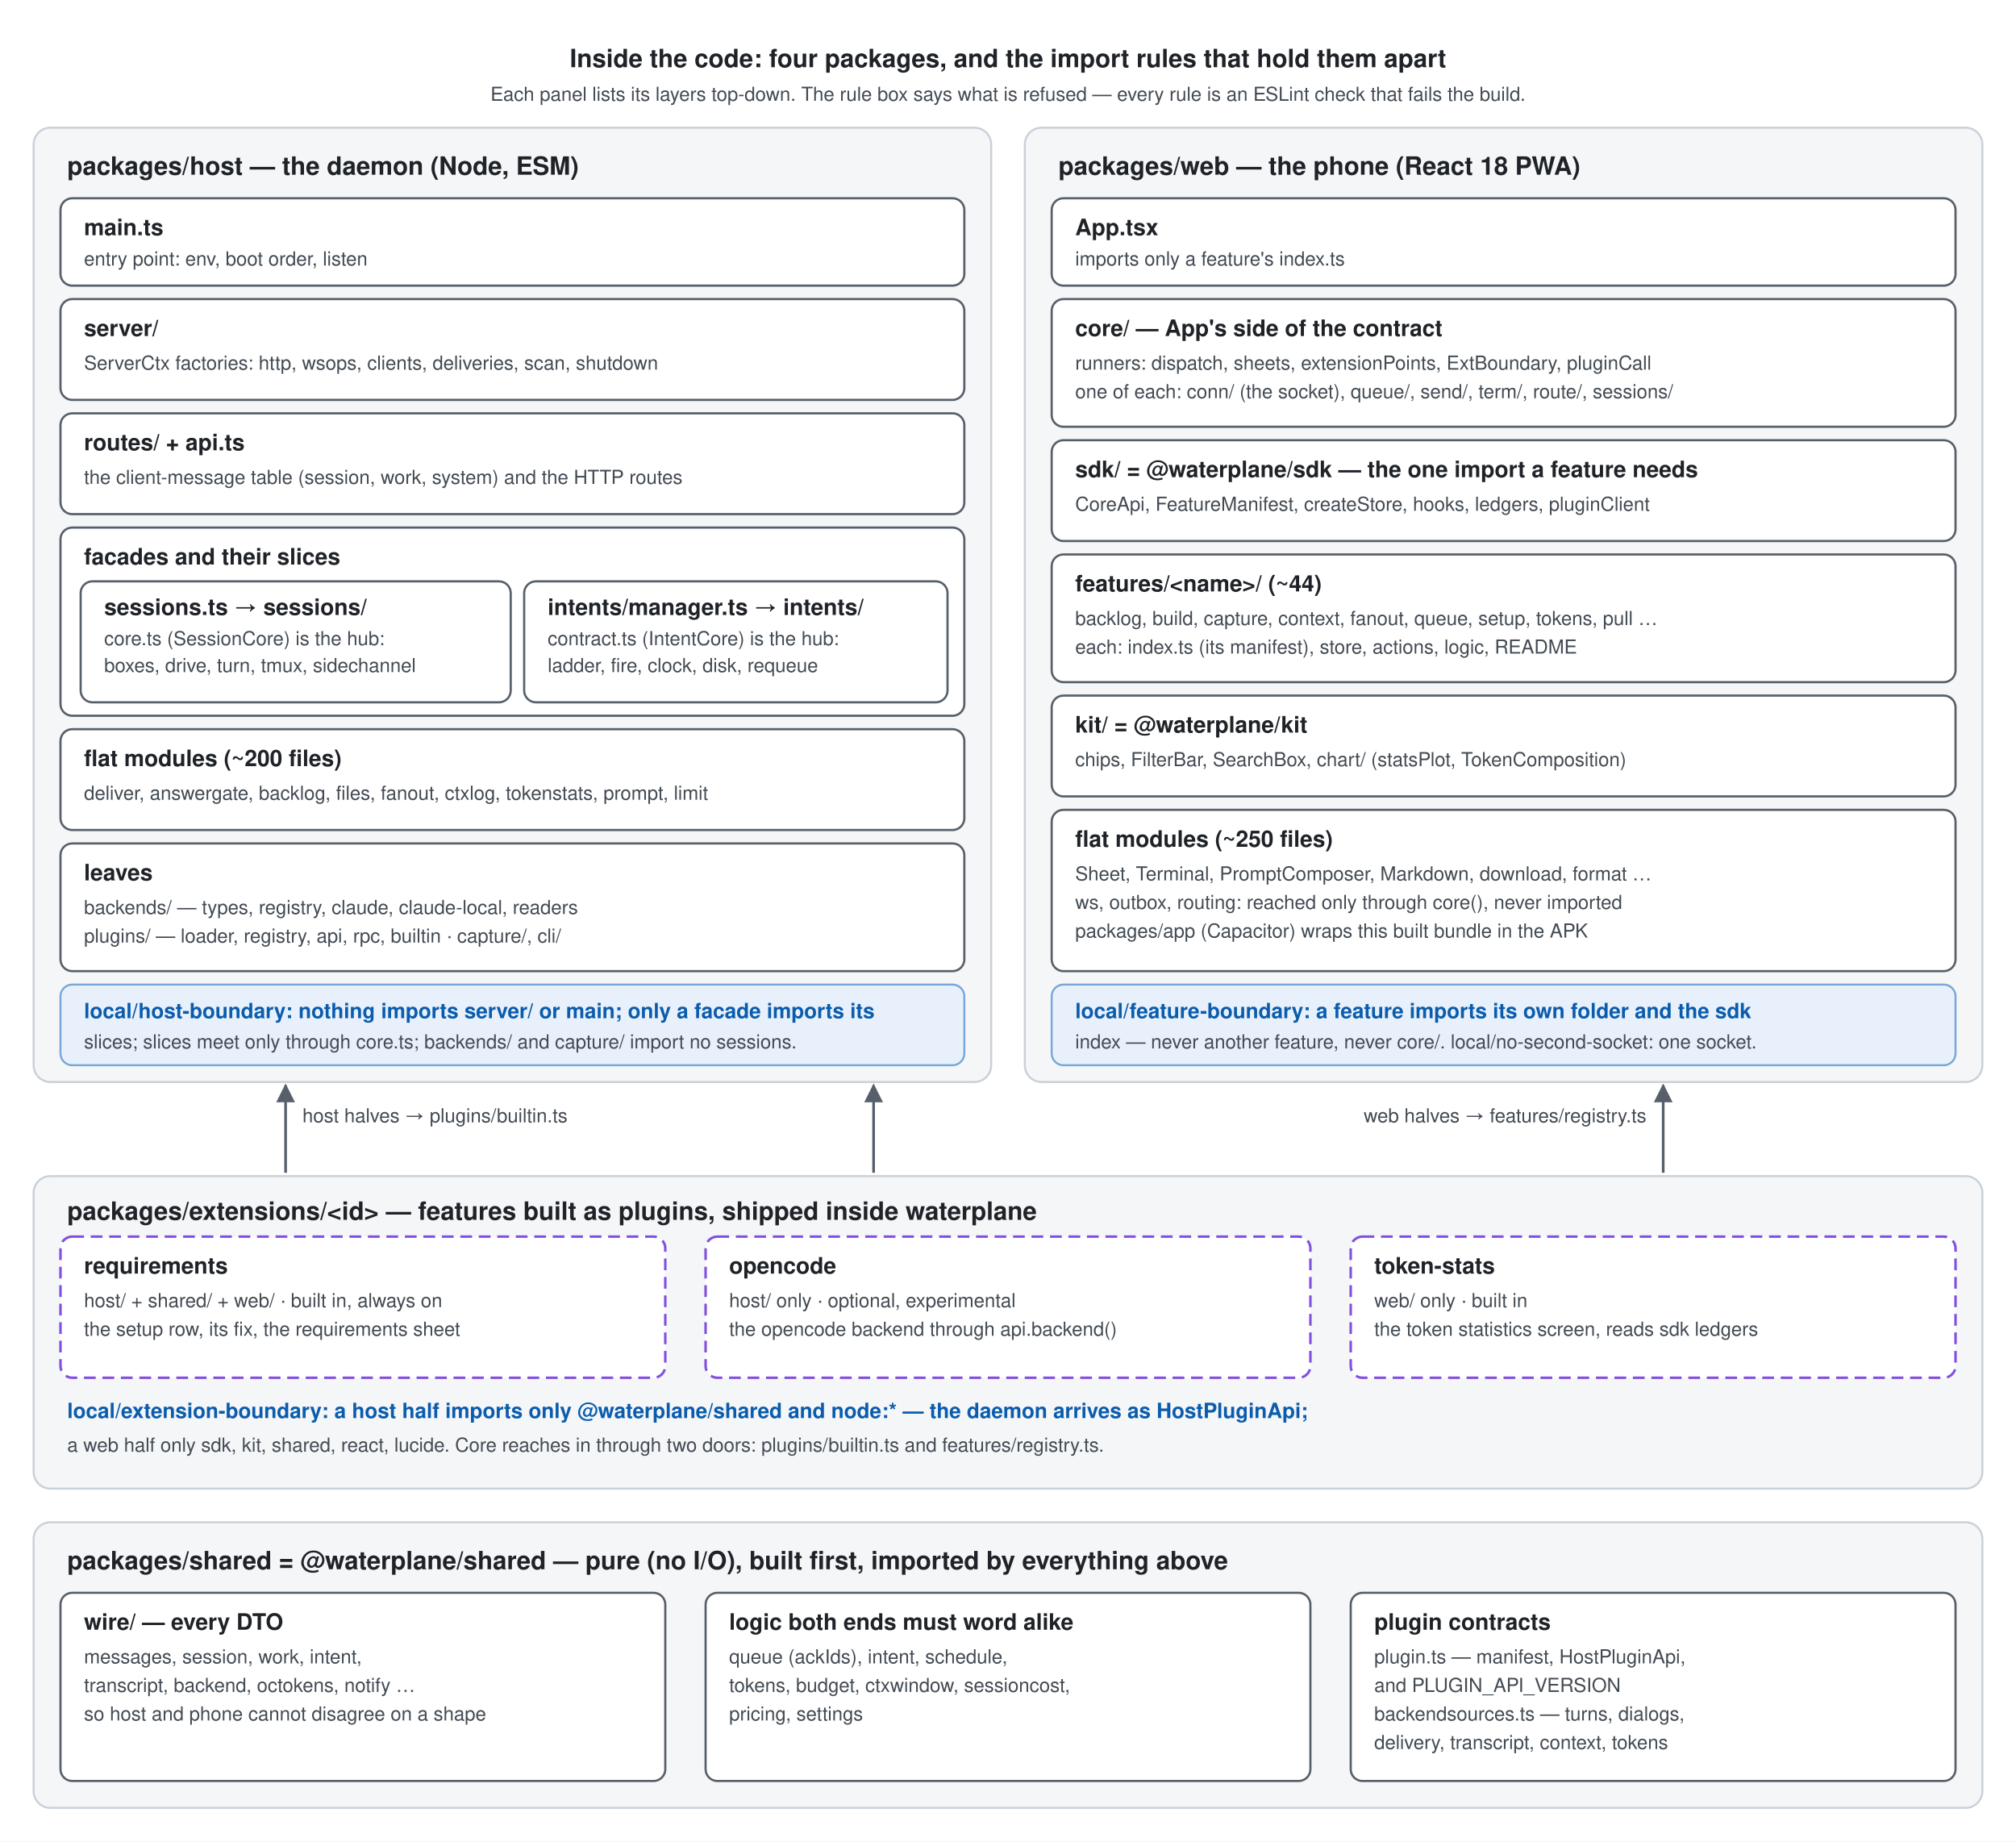
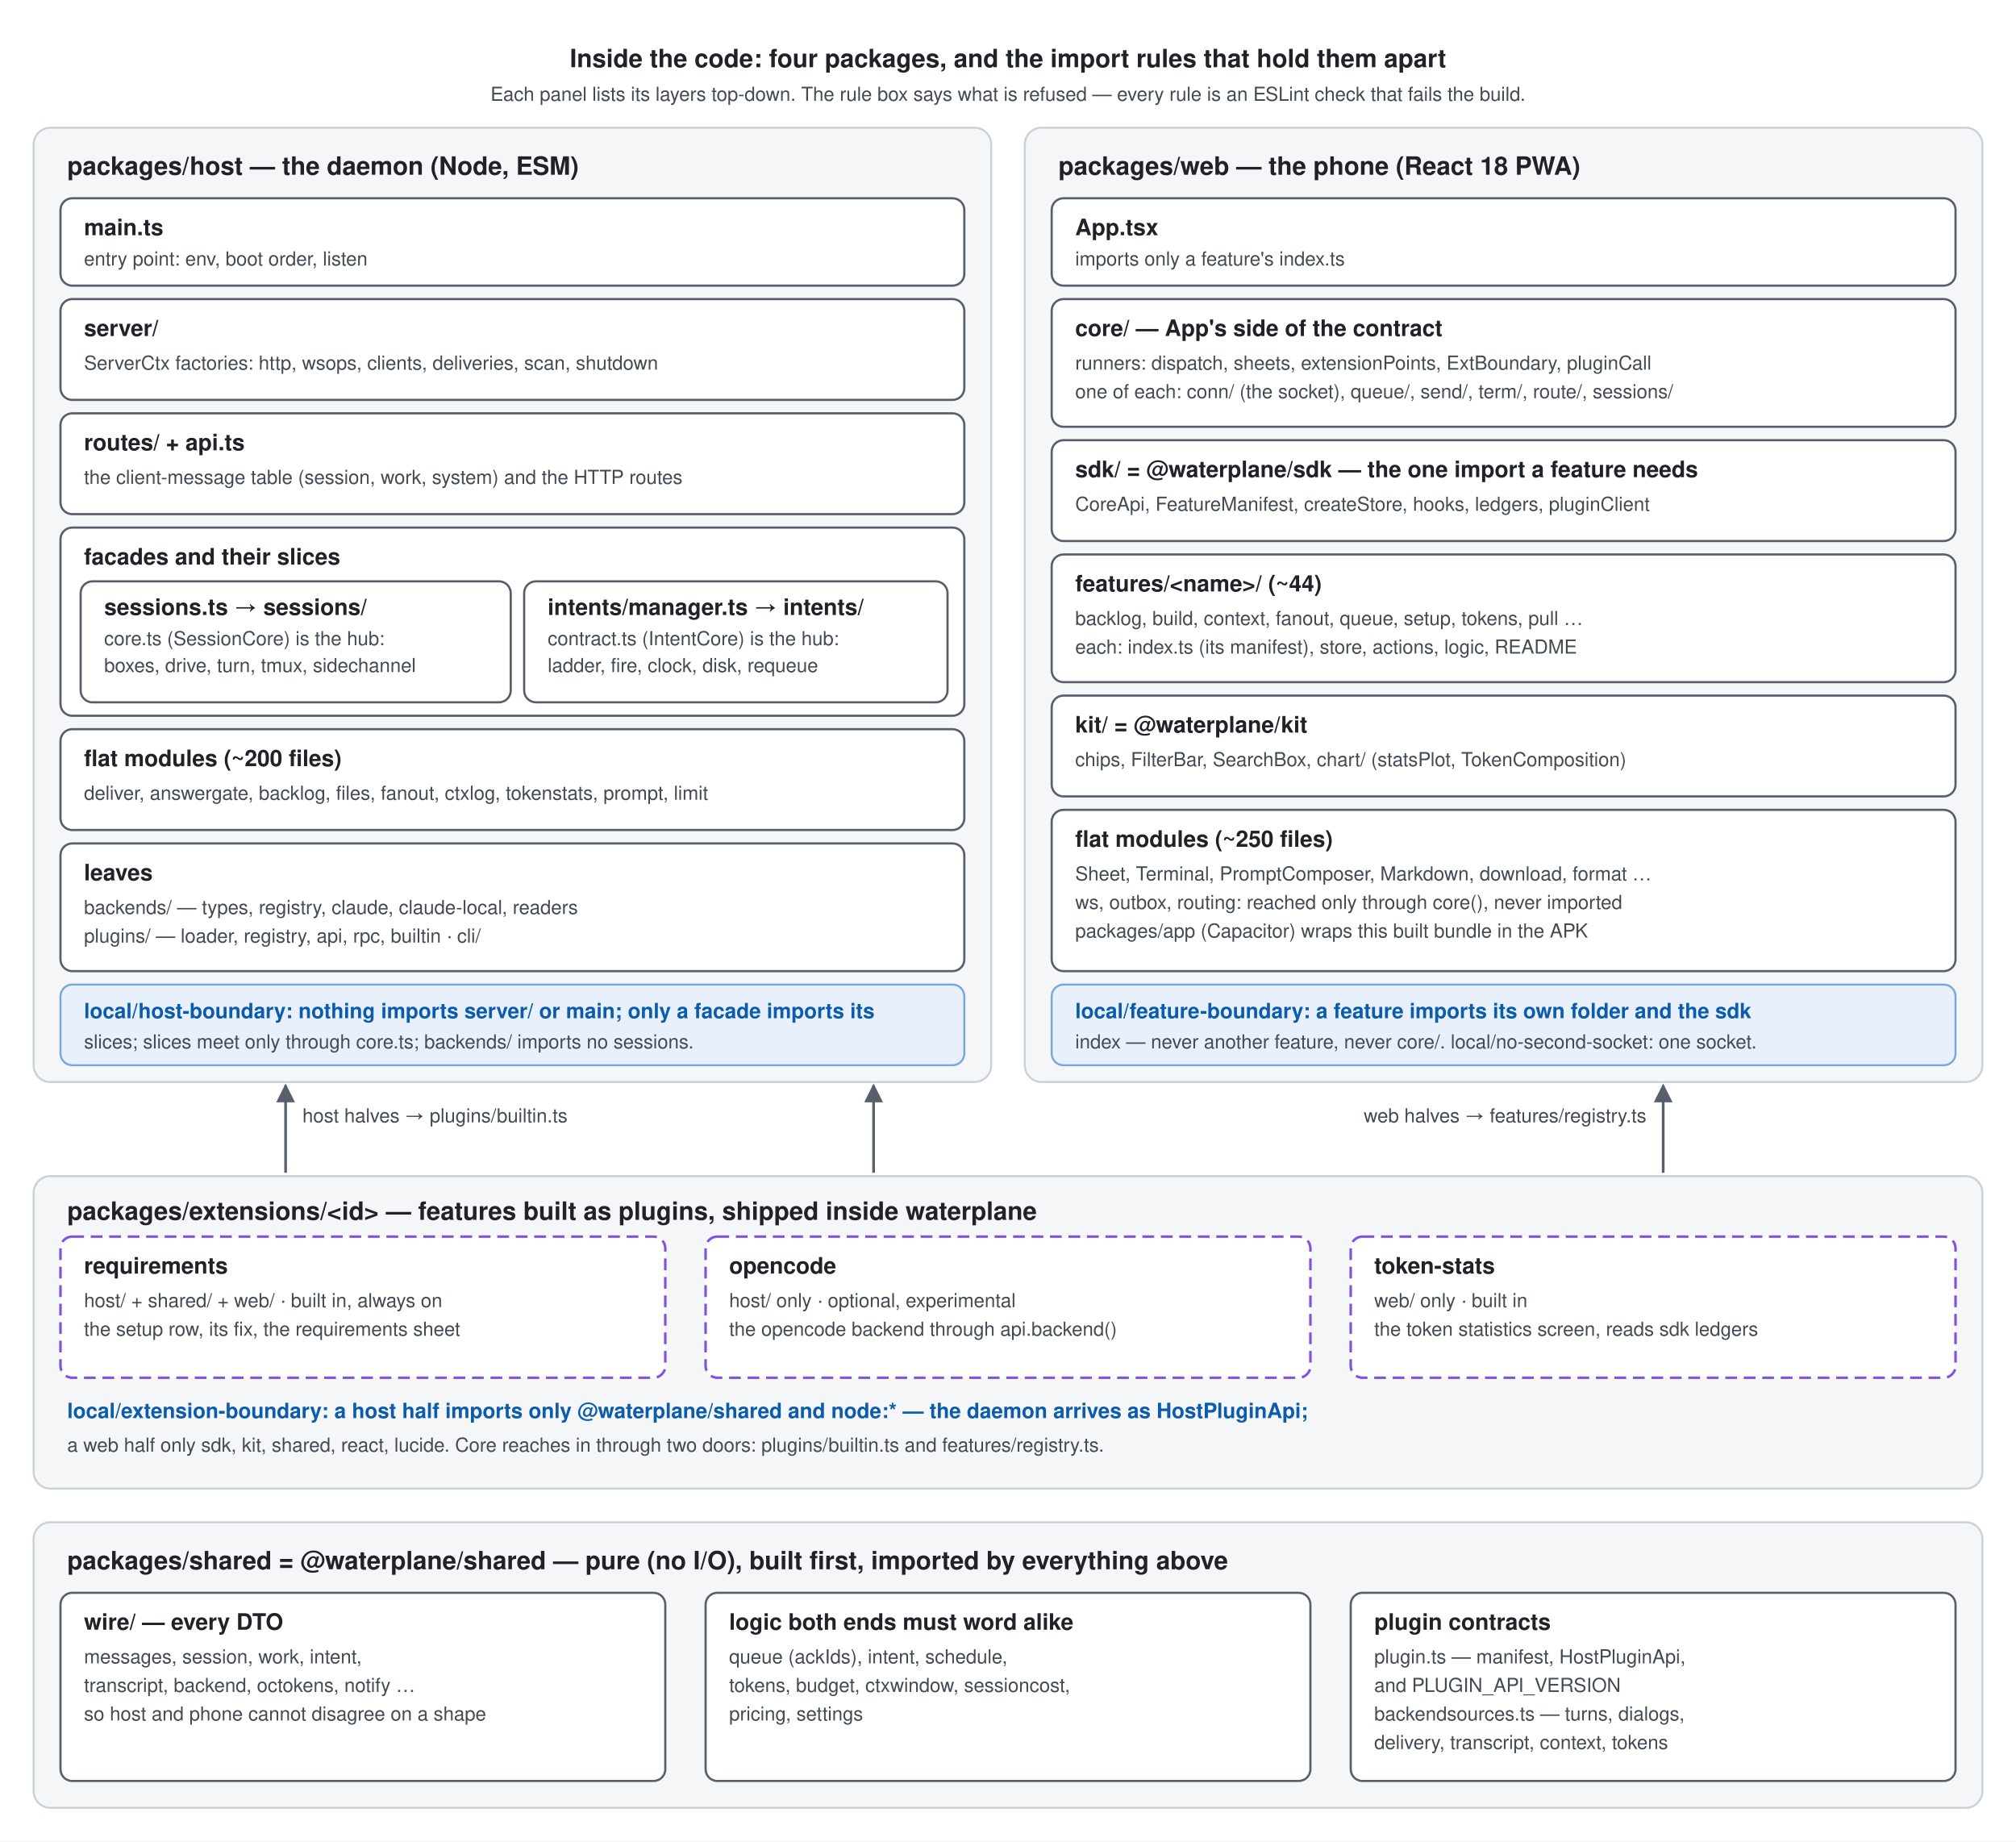
<svg xmlns="http://www.w3.org/2000/svg" viewBox="0 0 1200 1096" width="1200" height="1096" font-family="-apple-system, BlinkMacSystemFont, 'Segoe UI', Helvetica, Arial, sans-serif">
  <style>
    .bg { fill: #ffffff; }
    .panel { fill: #f4f6f8; stroke: #c9d1d9; stroke-width: 1.2; }
    .band { fill: #e8f1fb; stroke: #7aa7d9; stroke-width: 1.2; }
    .box { fill: #ffffff; stroke: #57606a; stroke-width: 1.3; }
    .ext { fill: #ffffff; stroke: #8250df; stroke-width: 1.5; stroke-dasharray: 7 4; }
    .plug { fill: #fff8ec; stroke: #bc4c00; stroke-width: 1.5; stroke-dasharray: 2 3; }
    .prov { fill: #f6f8fa; stroke: #8c959f; stroke-width: 1; }
    .h { fill: #1f2328; font-size: 15px; font-weight: 700; }
    .t { fill: #1f2328; font-size: 13.5px; font-weight: 650; }
    .s { fill: #424a53; font-size: 11.5px; }
    .k { fill: #0b5cad; font-size: 12.5px; font-weight: 600; }
    .arrow { stroke: #57606a; stroke-width: 1.6; fill: none; }
    .ah { fill: #57606a; }
    @media (prefers-color-scheme: dark) {
      .bg { fill: #0d1117; }
      .panel { fill: #161b22; stroke: #30363d; }
      .band { fill: #0f2540; stroke: #3b6ea8; }
      .box { fill: #0d1117; stroke: #8b949e; }
      .ext { fill: #0d1117; stroke: #a371f7; }
      .plug { fill: #1f1608; stroke: #f0883e; }
      .prov { fill: #161b22; stroke: #6e7681; }
      .h, .t { fill: #e6edf3; }
      .s { fill: #9da7b3; }
      .k { fill: #79c0ff; }
      .arrow { stroke: #8b949e; }
      .ah { fill: #8b949e; }
    }
  </style>
  <defs>
    <marker id="a" viewBox="0 0 10 10" refX="9" refY="5" markerWidth="7" markerHeight="7" orient="auto-start-reverse">
      <path d="M0,0 L10,5 L0,10 z" class="ah" />
    </marker>
  </defs>
  <rect class="bg" x="0" y="0" width="1200" height="1096" />
  <text class="h" x="600" y="40" text-anchor="middle">Inside the code: four packages, and the import rules that hold them apart</text>
  <text class="s" x="600" y="60" text-anchor="middle">Each panel lists its layers top-down. The rule box says what is refused — every rule is an ESLint check that fails the build.</text>
  <rect class="panel" x="20" y="76" width="570" height="568" rx="10" />
  <text class="h" x="40" y="104">packages/host — the daemon (Node, ESM)</text>
  <rect class="box" x="36" y="118" width="538" height="52" rx="7" />
  <text class="t" x="50" y="140">main.ts</text>
  <text class="s" x="50" y="158">entry point: env, boot order, listen</text>
  <rect class="box" x="36" y="178" width="538" height="60" rx="7" />
  <text class="t" x="50" y="200">server/</text>
  <text class="s" x="50" y="220">ServerCtx factories: http, wsops, clients, deliveries, scan, shutdown</text>
  <rect class="box" x="36" y="246" width="538" height="60" rx="7" />
  <text class="t" x="50" y="268">routes/ + api.ts</text>
  <text class="s" x="50" y="288">the client-message table (session, work, system) and the HTTP routes</text>
  <rect class="box" x="36" y="314" width="538" height="112" rx="7" />
  <text class="t" x="50" y="336">facades and their slices</text>
  <rect class="box" x="48" y="346" width="256" height="72" rx="7" />
  <text class="t" x="62" y="366">sessions.ts → sessions/</text>
  <text class="s" x="62" y="384">core.ts (SessionCore) is the hub:</text>
  <text class="s" x="62" y="400">boxes, drive, turn, tmux, sidechannel</text>
  <rect class="box" x="312" y="346" width="252" height="72" rx="7" />
  <text class="t" x="326" y="366">intents/manager.ts → intents/</text>
  <text class="s" x="326" y="384">contract.ts (IntentCore) is the hub:</text>
  <text class="s" x="326" y="400">ladder, fire, clock, disk, requeue</text>
  <rect class="box" x="36" y="434" width="538" height="60" rx="7" />
  <text class="t" x="50" y="456">flat modules (~200 files)</text>
  <text class="s" x="50" y="476">deliver, answergate, backlog, files, fanout, ctxlog, tokenstats, prompt, limit</text>
  <rect class="box" x="36" y="502" width="538" height="76" rx="7" />
  <text class="t" x="50" y="524">leaves</text>
  <text class="s" x="50" y="544">backends/ — types, registry, claude, claude-local, readers</text>
-   <text class="s" x="50" y="561">plugins/ — loader, registry, api, rpc, builtin   ·   capture/, cli/</text>
+   <text class="s" x="50" y="561">plugins/ — loader, registry, api, rpc, builtin   ·   cli/</text>
  <rect class="band" x="36" y="586" width="538" height="48" rx="7" />
  <text class="k" x="50" y="606">local/host-boundary: nothing imports server/ or main; only a facade imports its</text>
-   <text class="s" x="50" y="624">slices; slices meet only through core.ts; backends/ and capture/ import no sessions.</text>
+   <text class="s" x="50" y="624">slices; slices meet only through core.ts; backends/ imports no sessions.</text>
  <rect class="panel" x="610" y="76" width="570" height="568" rx="10" />
  <text class="h" x="630" y="104">packages/web — the phone (React 18 PWA)</text>
  <rect class="box" x="626" y="118" width="538" height="52" rx="7" />
  <text class="t" x="640" y="140">App.tsx</text>
  <text class="s" x="640" y="158">imports only a feature's index.ts</text>
  <rect class="box" x="626" y="178" width="538" height="76" rx="7" />
  <text class="t" x="640" y="200">core/ — App's side of the contract</text>
  <text class="s" x="640" y="220">runners: dispatch, sheets, extensionPoints, ExtBoundary, pluginCall</text>
  <text class="s" x="640" y="237">one of each: conn/ (the socket), queue/, send/, term/, route/, sessions/</text>
  <rect class="box" x="626" y="262" width="538" height="60" rx="7" />
  <text class="t" x="640" y="284">sdk/ = @waterplane/sdk — the one import a feature needs</text>
  <text class="s" x="640" y="304">CoreApi, FeatureManifest, createStore, hooks, ledgers, pluginClient</text>
  <rect class="box" x="626" y="330" width="538" height="76" rx="7" />
  <text class="t" x="640" y="352">features/&lt;name&gt;/ (~44)</text>
-   <text class="s" x="640" y="372">backlog, build, capture, context, fanout, queue, setup, tokens, pull …</text>
+   <text class="s" x="640" y="372">backlog, build, context, fanout, queue, setup, tokens, pull …</text>
  <text class="s" x="640" y="389">each: index.ts (its manifest), store, actions, logic, README</text>
  <rect class="box" x="626" y="414" width="538" height="60" rx="7" />
  <text class="t" x="640" y="436">kit/ = @waterplane/kit</text>
  <text class="s" x="640" y="456">chips, FilterBar, SearchBox, chart/ (statsPlot, TokenComposition)</text>
  <rect class="box" x="626" y="482" width="538" height="96" rx="7" />
  <text class="t" x="640" y="504">flat modules (~250 files)</text>
  <text class="s" x="640" y="524">Sheet, Terminal, PromptComposer, Markdown, download, format …</text>
  <text class="s" x="640" y="541">ws, outbox, routing: reached only through core(), never imported</text>
  <text class="s" x="640" y="558">packages/app (Capacitor) wraps this built bundle in the APK</text>
  <rect class="band" x="626" y="586" width="538" height="48" rx="7" />
  <text class="k" x="640" y="606">local/feature-boundary: a feature imports its own folder and the sdk</text>
  <text class="s" x="640" y="624">index — never another feature, never core/.  local/no-second-socket: one socket.</text>
  <rect class="panel" x="20" y="700" width="1160" height="186" rx="10" />
  <text class="h" x="40" y="728" />
  <text class="h" x="40" y="726">packages/extensions/&lt;id&gt; — features built as plugins, shipped inside waterplane</text>
  <rect class="ext" x="36" y="736" width="360" height="84" rx="7" />
  <text class="t" x="50" y="758">requirements</text>
  <text class="s" x="50" y="778">host/ + shared/ + web/  ·  built in, always on</text>
  <text class="s" x="50" y="795">the setup row, its fix, the requirements sheet</text>
  <rect class="ext" x="420" y="736" width="360" height="84" rx="7" />
  <text class="t" x="434" y="758">opencode</text>
  <text class="s" x="434" y="778">host/ only  ·  optional, experimental</text>
  <text class="s" x="434" y="795">the opencode backend through api.backend()</text>
  <rect class="ext" x="804" y="736" width="360" height="84" rx="7" />
  <text class="t" x="818" y="758">token-stats</text>
  <text class="s" x="818" y="778">web/ only  ·  built in</text>
  <text class="s" x="818" y="795">the token statistics screen, reads sdk ledgers</text>
  <text class="k" x="40" y="844">local/extension-boundary: a host half imports only @waterplane/shared and node:* — the daemon arrives as HostPluginApi;</text>
  <text class="s" x="40" y="864">a web half only sdk, kit, shared, react, lucide. Core reaches in through two doors: plugins/builtin.ts and features/registry.ts.</text>
  <rect class="panel" x="20" y="906" width="1160" height="170" rx="10" />
  <text class="h" x="40" y="934">packages/shared = @waterplane/shared — pure (no I/O), built first, imported by everything above</text>
  <rect class="box" x="36" y="948" width="360" height="112" rx="7" />
  <text class="t" x="50" y="970">wire/ — every DTO</text>
  <text class="s" x="50" y="990">messages, session, work, intent,</text>
  <text class="s" x="50" y="1007">transcript, backend, octokens, notify …</text>
  <text class="s" x="50" y="1024">so host and phone cannot disagree on a shape</text>
  <rect class="box" x="420" y="948" width="360" height="112" rx="7" />
  <text class="t" x="434" y="970">logic both ends must word alike</text>
  <text class="s" x="434" y="990">queue (ackIds), intent, schedule,</text>
  <text class="s" x="434" y="1007">tokens, budget, ctxwindow, sessioncost,</text>
  <text class="s" x="434" y="1024">pricing, settings</text>
  <rect class="box" x="804" y="948" width="360" height="112" rx="7" />
  <text class="t" x="818" y="970">plugin contracts</text>
  <text class="s" x="818" y="990">plugin.ts — manifest, HostPluginApi,</text>
  <text class="s" x="818" y="1007">and PLUGIN_API_VERSION</text>
  <text class="s" x="818" y="1024">backendsources.ts — turns, dialogs,</text>
  <text class="s" x="818" y="1041">delivery, transcript, context, tokens</text>
  <line class="arrow" x1="170" y1="698" x2="170" y2="646" marker-end="url(#a)" />
  <line class="arrow" x1="520" y1="698" x2="520" y2="646" marker-end="url(#a)" />
  <line class="arrow" x1="990" y1="698" x2="990" y2="646" marker-end="url(#a)" />
  <text class="s" x="180" y="668">host halves → plugins/builtin.ts</text>
  <text class="s" x="980" y="668" text-anchor="end">web halves → features/registry.ts</text>
</svg>
